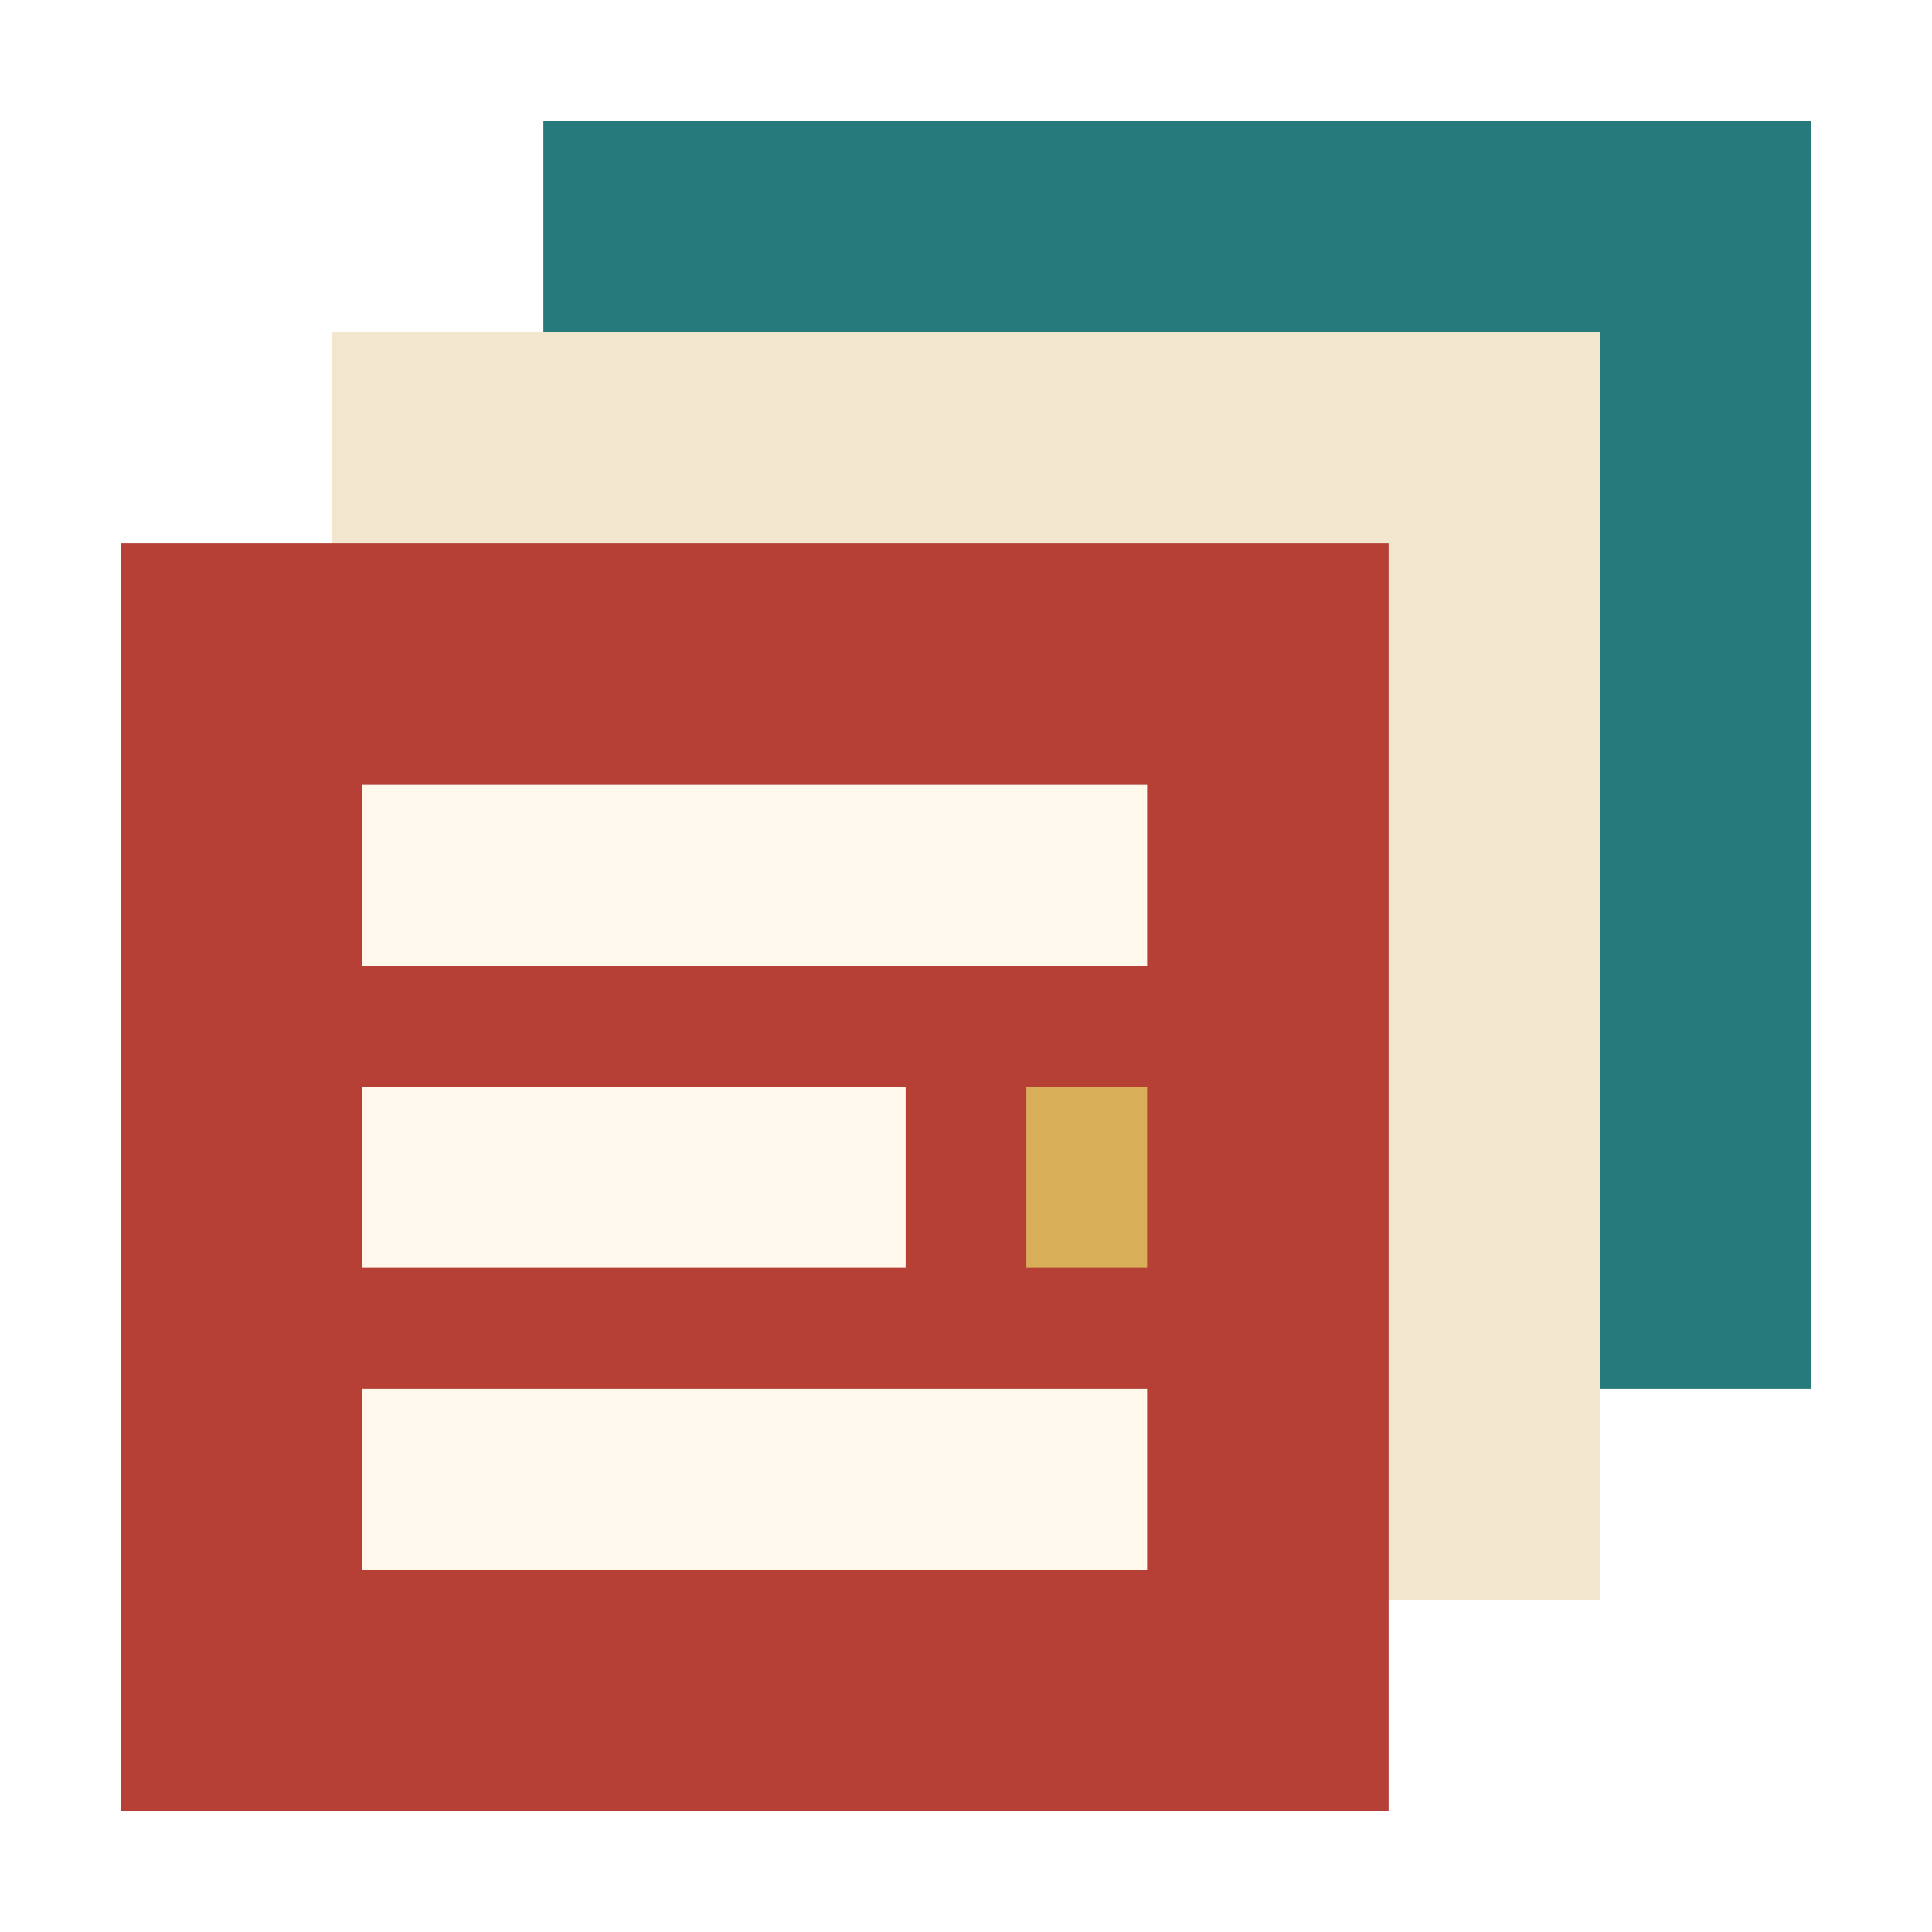
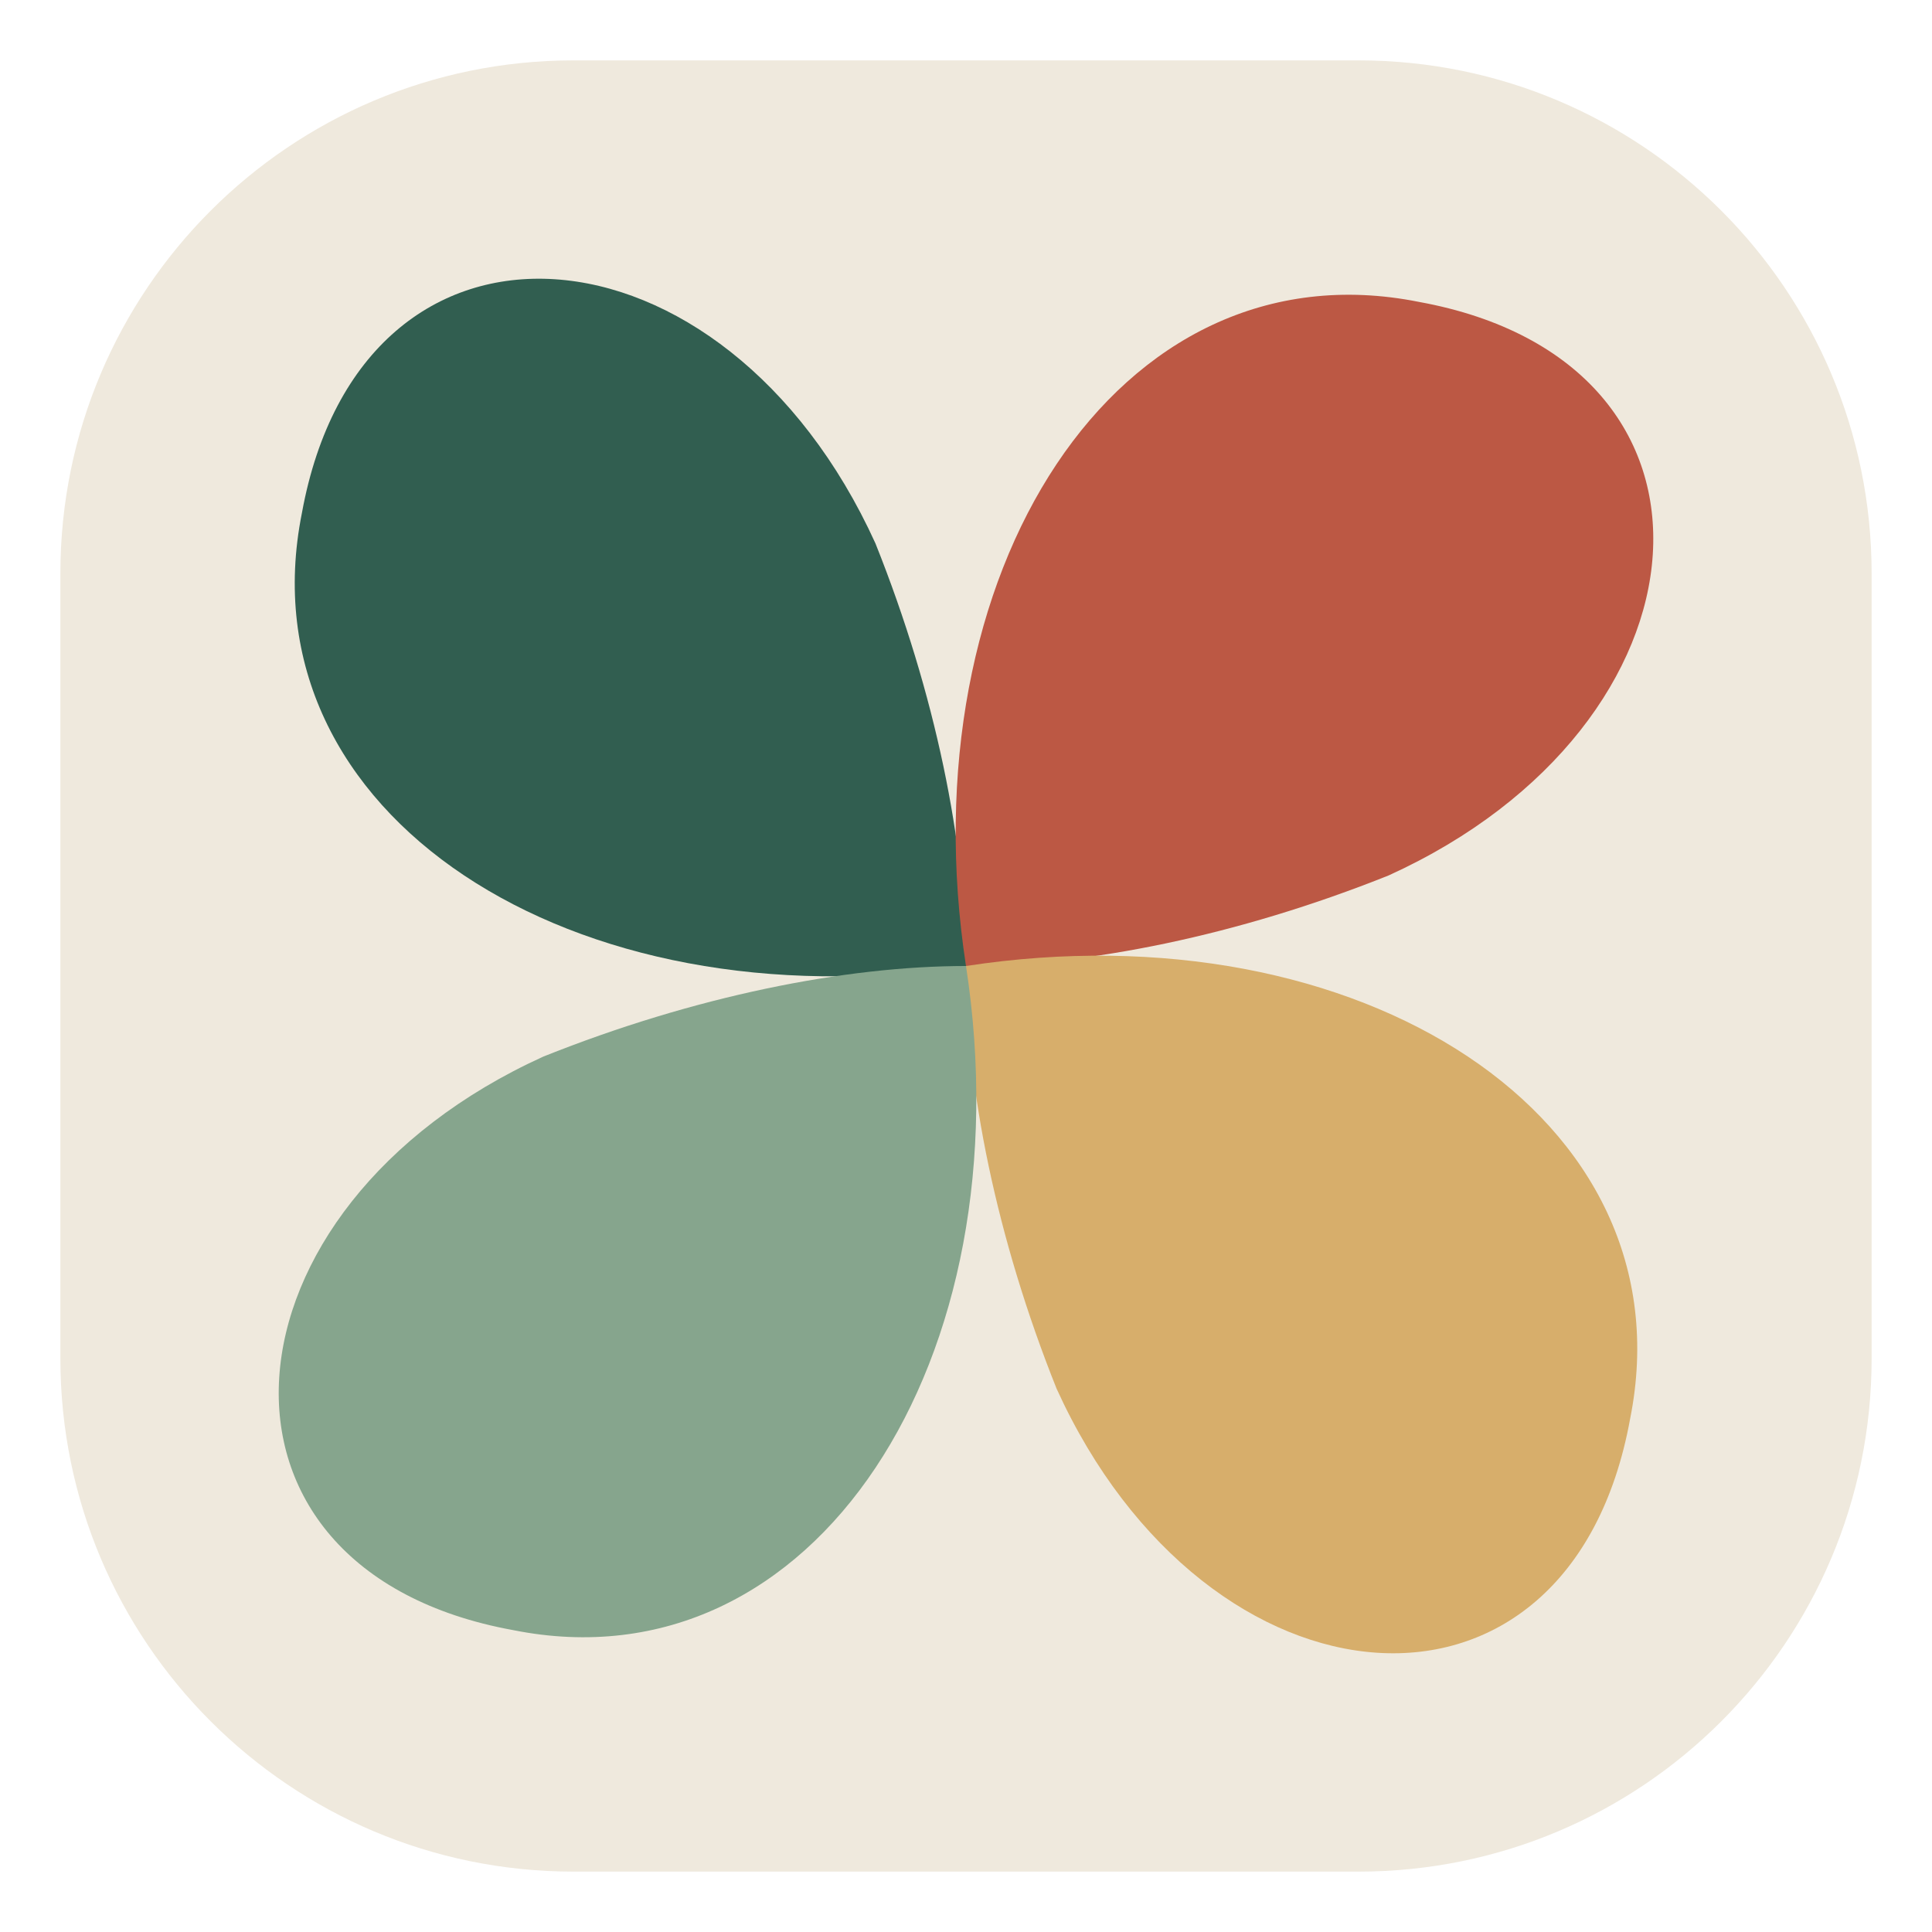
<svg xmlns="http://www.w3.org/2000/svg" viewBox="0 0 64 64" role="img" aria-labelledby="title desc">
-   <path fill="#277A7B" d="M18 4h42v42H18z" />
-   <path fill="#F2E6CE" d="M11 11h42v42H11z" />
-   <path fill="#B64036" d="M4 18h42v42H4z" />
-   <path fill="#FFF8EB" d="M12 26h26v6H12zm0 10h18v6H12zm0 10h26v6H12z" />
-   <path fill="#D8AF58" d="M34 36h4v6h-4z" />
+   <rect x="2" y="2" width="60" height="60" rx="17" fill="#EFE9DD" />
+   <path d="M32 32C19 34 8 27 10 17C12 6 24 7 29 18C31 23 32 28 32 32Z" fill="#315E50" transform="rotate(0 32 32)" />
+   <path d="M32 32C19 34 8 27 10 17C12 6 24 7 29 18C31 23 32 28 32 32Z" fill="#BC5844" transform="rotate(90 32 32)" />
+   <path d="M32 32C19 34 8 27 10 17C12 6 24 7 29 18C31 23 32 28 32 32Z" fill="#D7AE6B" transform="rotate(180 32 32)" />
+   <path d="M32 32C19 34 8 27 10 17C12 6 24 7 29 18C31 23 32 28 32 32Z" fill="#86A58D" transform="rotate(270 32 32)" />
</svg>
